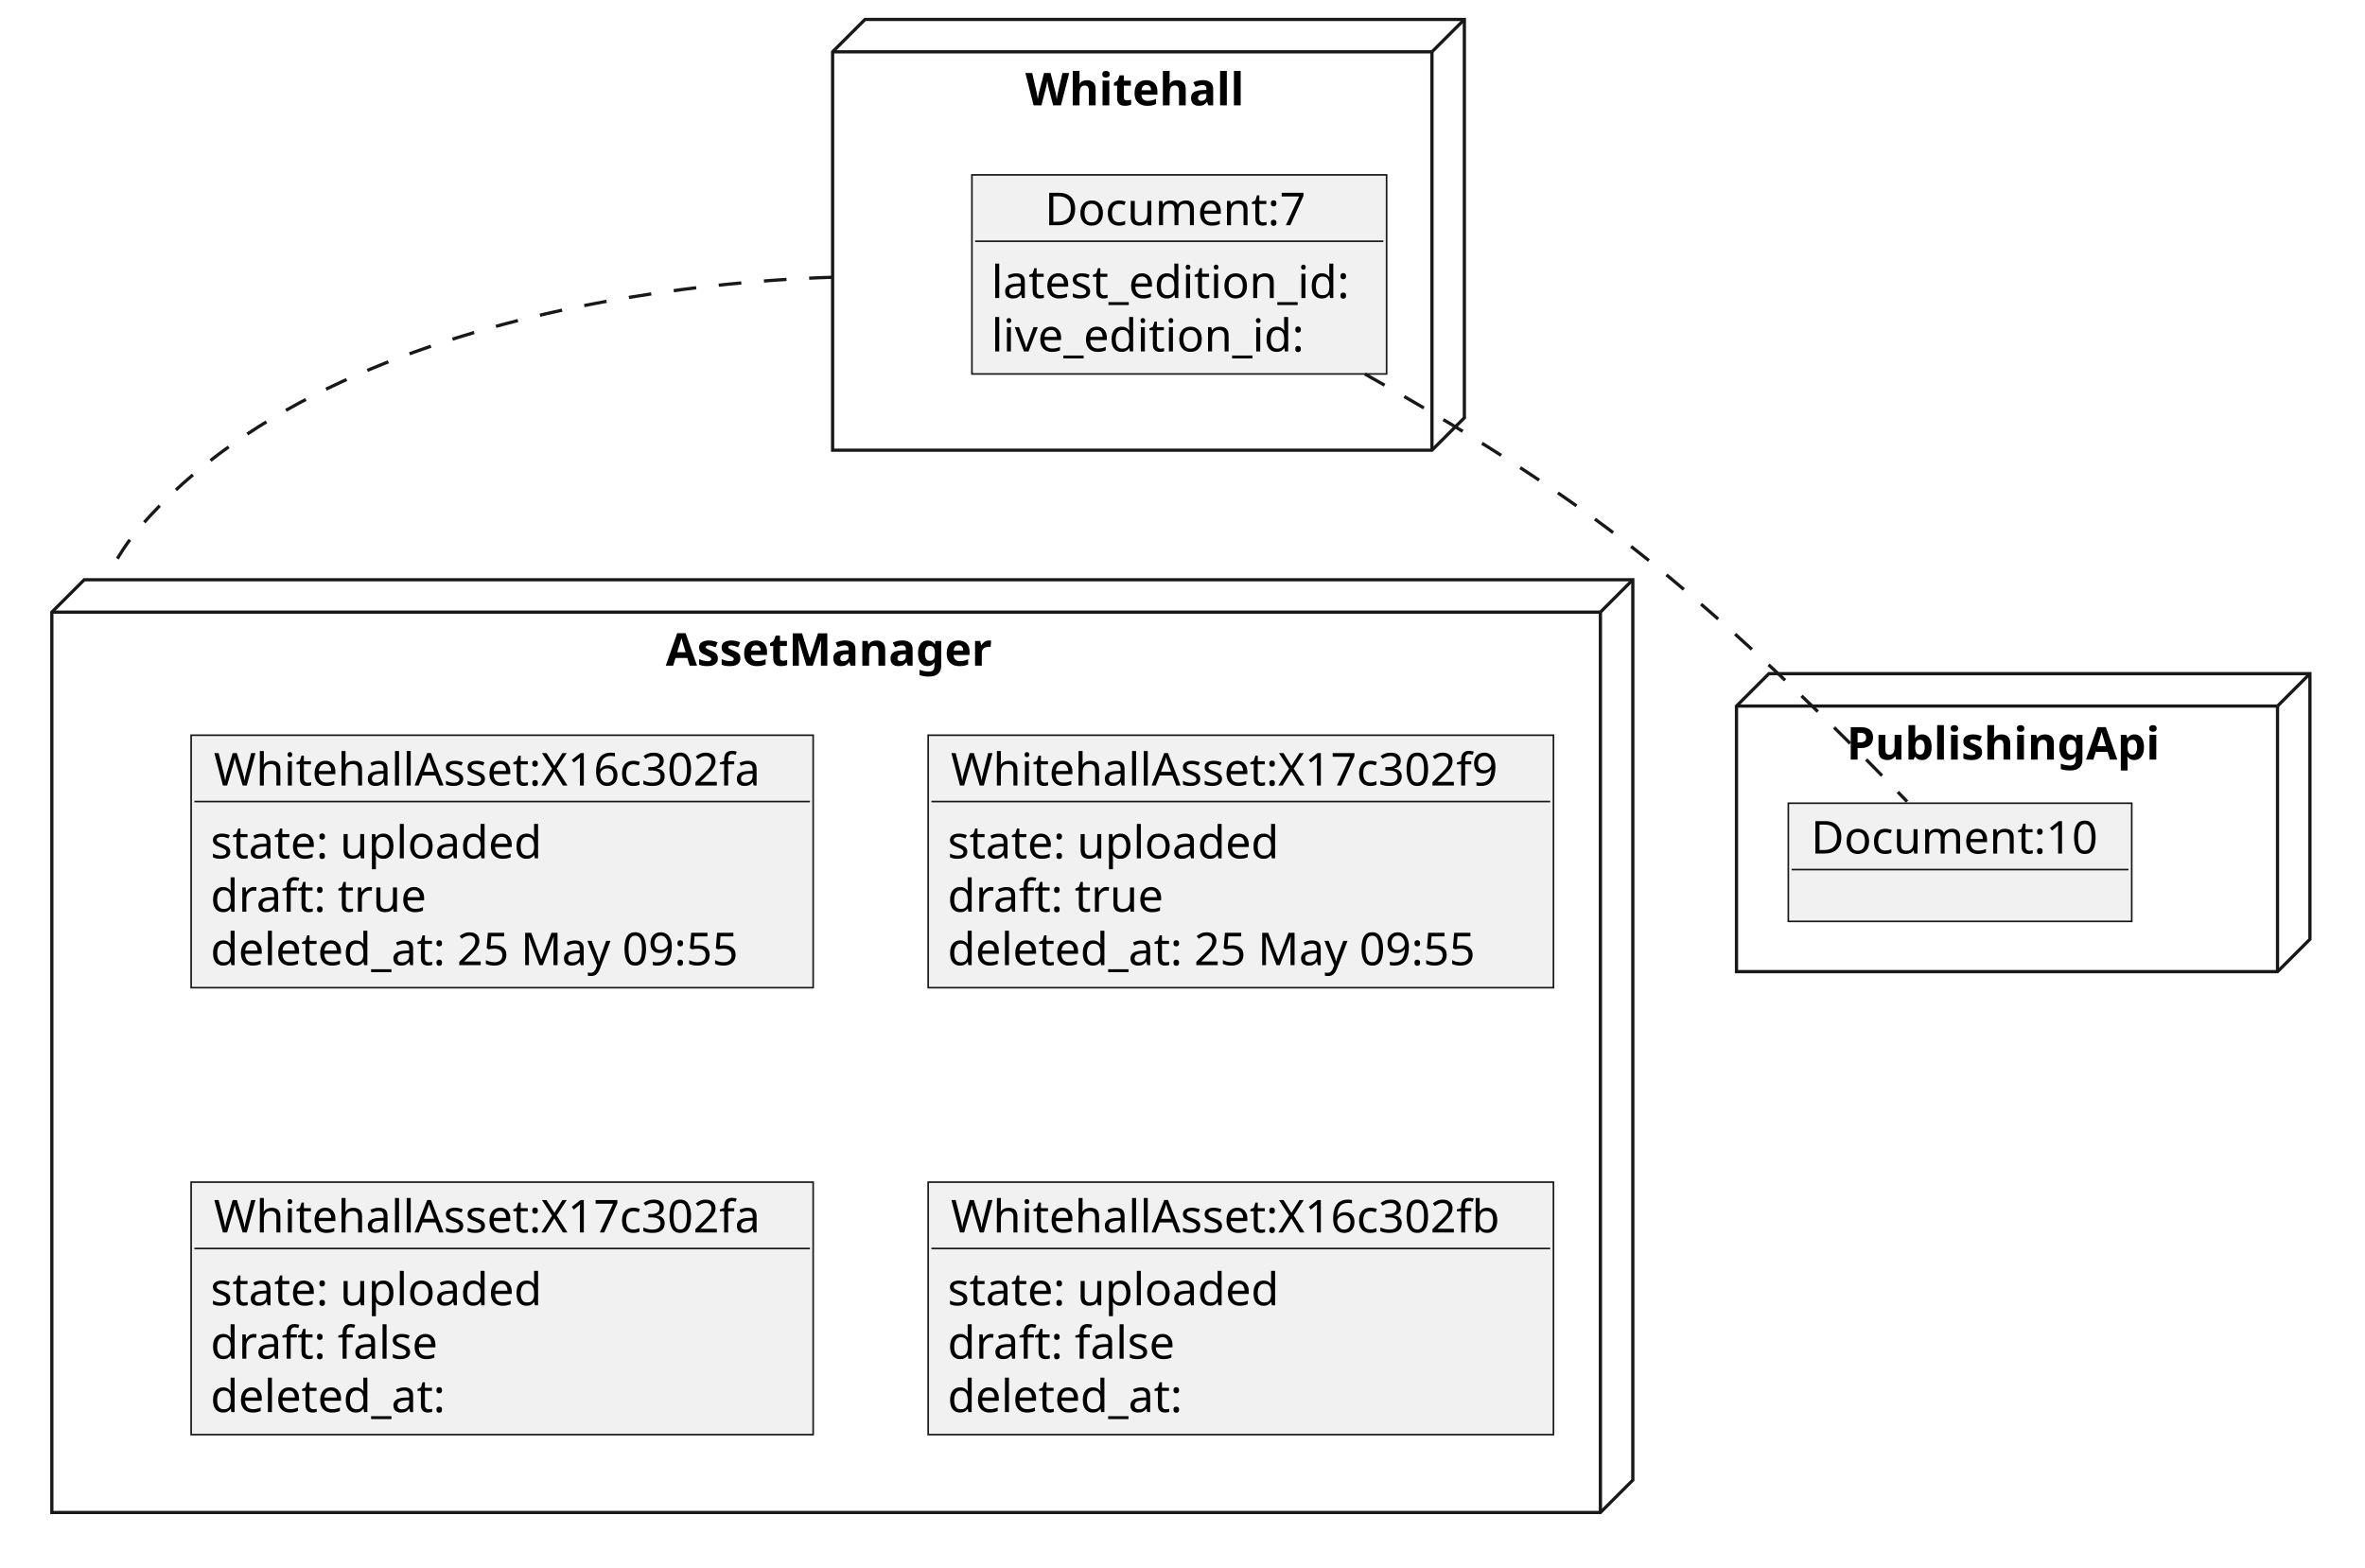
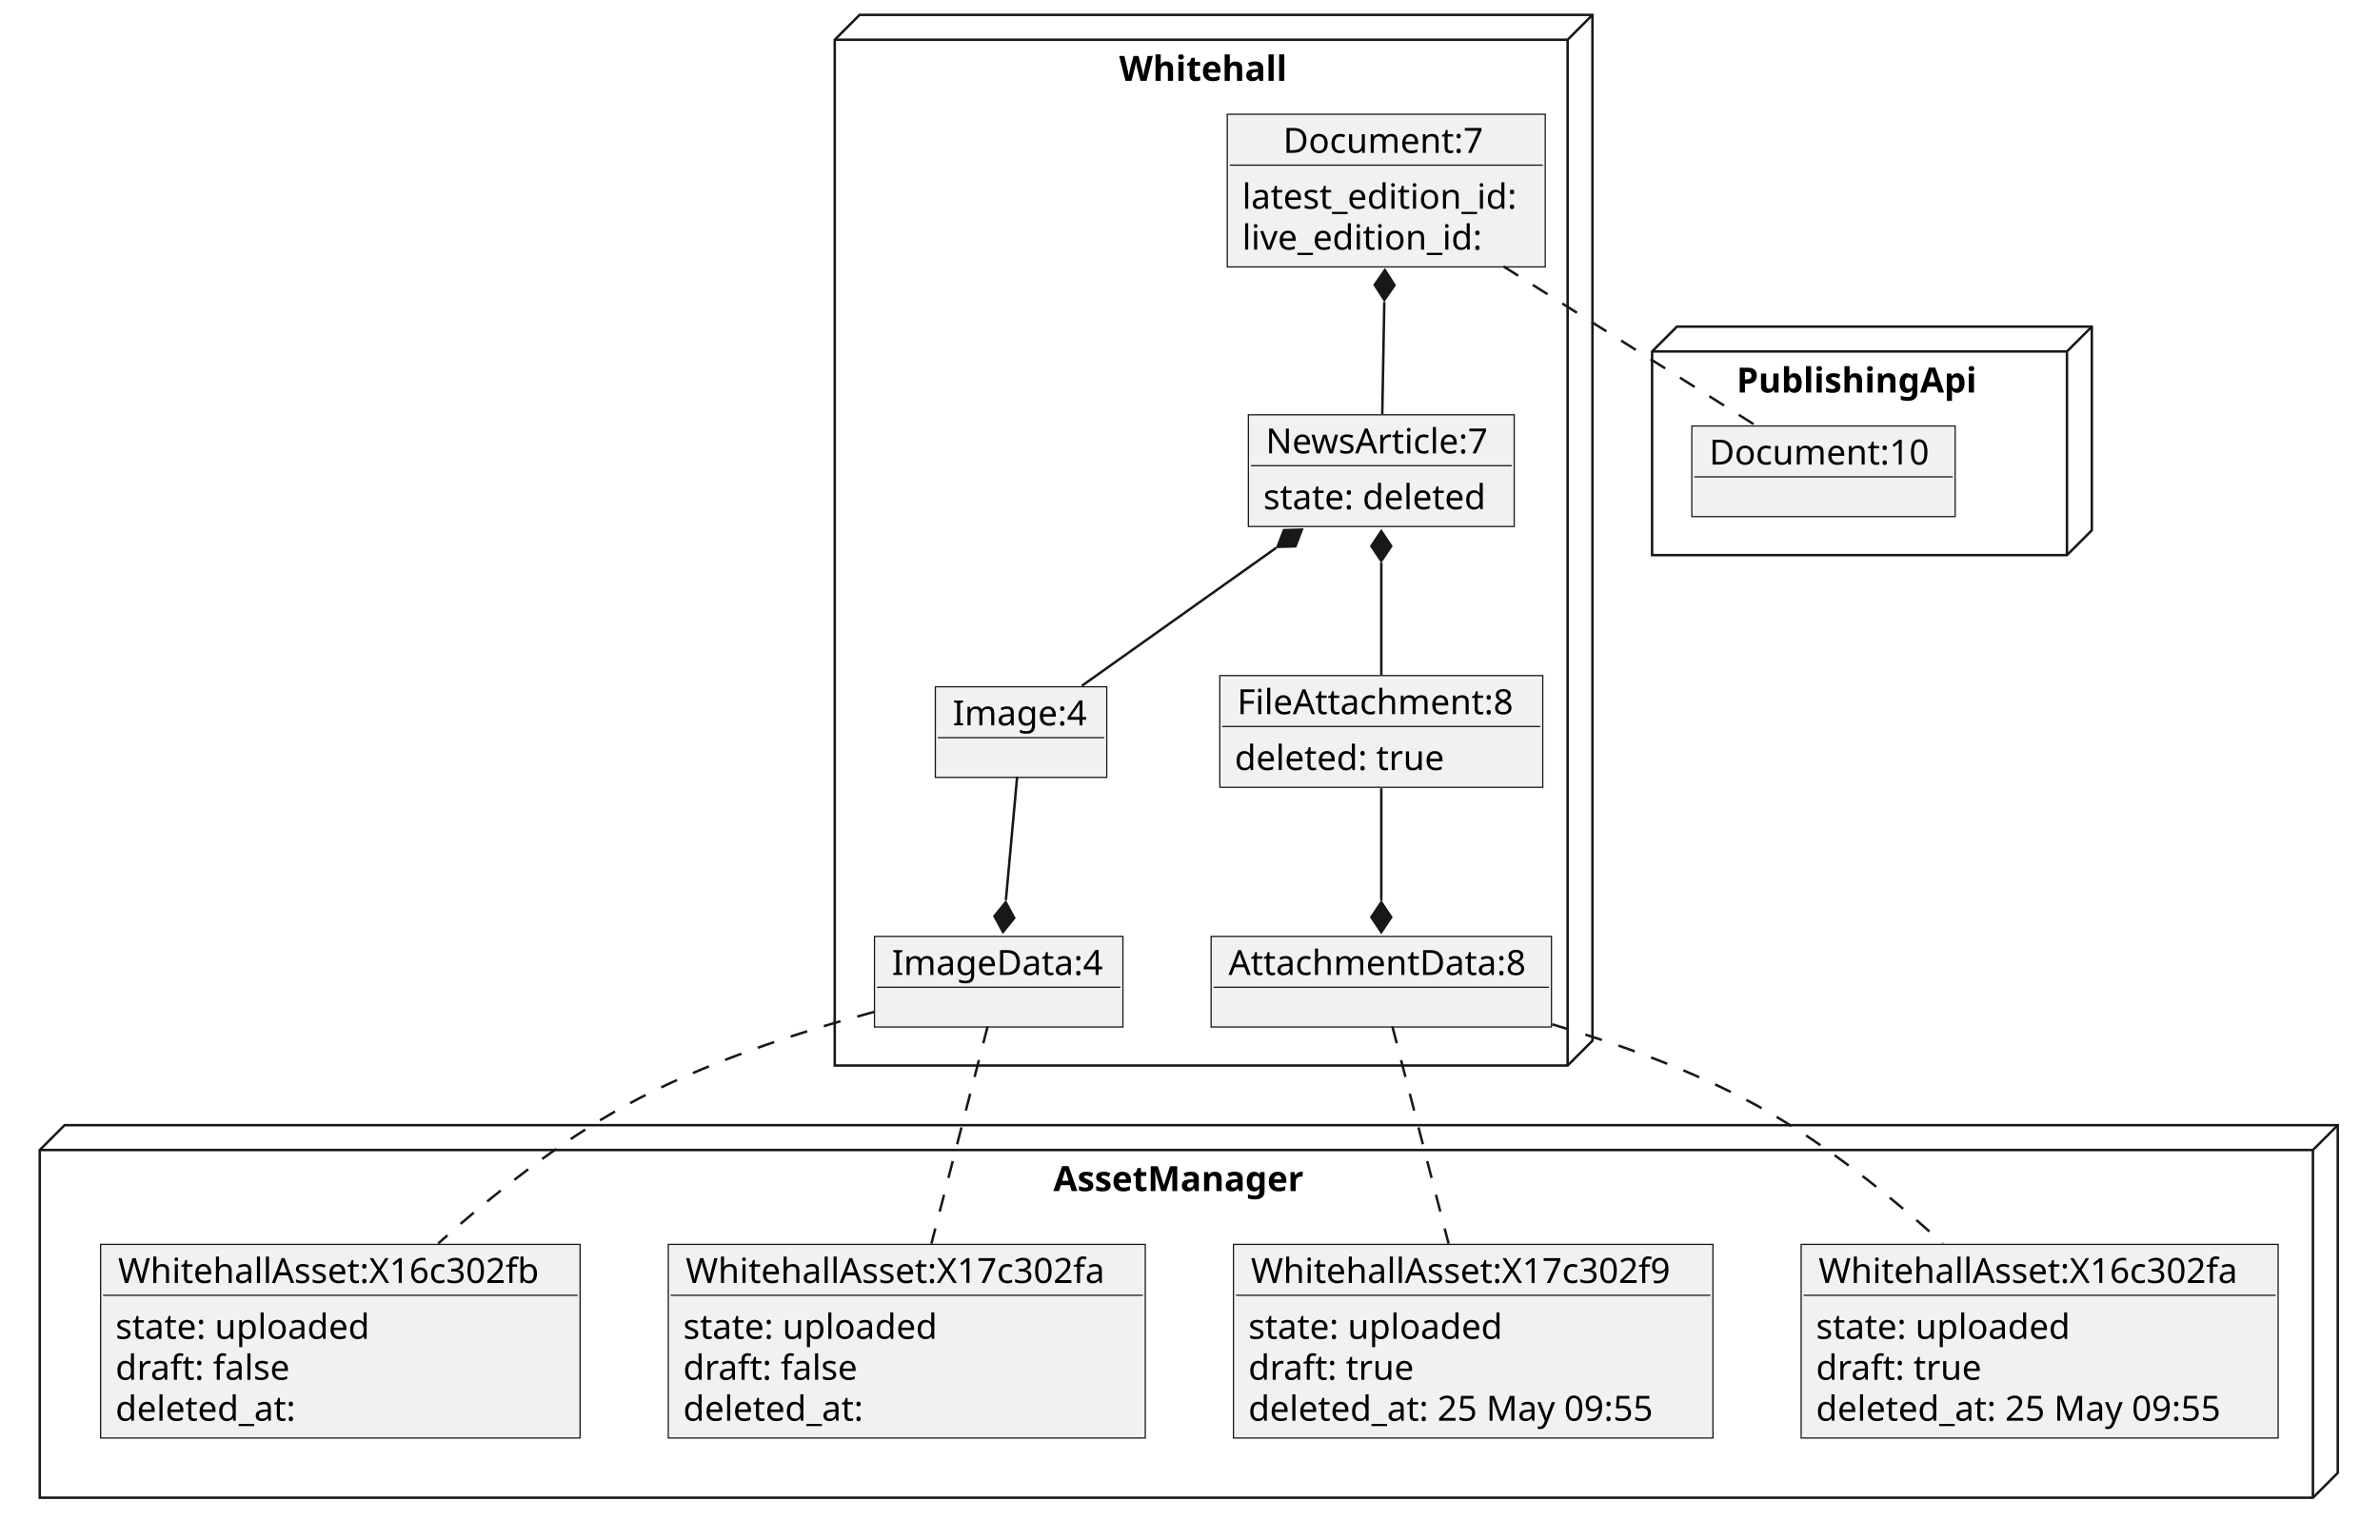
- <svg xmlns="http://www.w3.org/2000/svg" contentStyleType="text/css" height="484px" preserveAspectRatio="none" style="width:730px;height:484px;background:#FFFFFF;" version="1.1" viewBox="0 0 730 484" width="730px" zoomAndPan="magnify">
+ <svg xmlns="http://www.w3.org/2000/svg" contentStyleType="text/css" height="620px" preserveAspectRatio="none" style="width:958px;height:620px;background:#FFFFFF;" version="1.1" viewBox="0 0 958 620" width="958px" zoomAndPan="magnify">
  <defs />
  <g>
    <g id="cluster_Whitehall">
-       <polygon fill="none" points="257,16,267,6,452,6,452,129,442,139,257,139,257,16" style="stroke:#181818;stroke-width:1.0;" />
-       <line style="stroke:#181818;stroke-width:1.0;" x1="442" x2="452" y1="16" y2="6" />
-       <line style="stroke:#181818;stroke-width:1.0;" x1="257" x2="442" y1="16" y2="16" />
-       <line style="stroke:#181818;stroke-width:1.0;" x1="442" x2="442" y1="16" y2="139" />
-       <text fill="#000000" font-family="sans-serif" font-size="14" font-weight="bold" lengthAdjust="spacing" textLength="68" x="316.5" y="32.535">Whitehall</text>
+       <polygon fill="none" points="336,16,346,6,641,6,641,419,631,429,336,429,336,16" style="stroke:#181818;stroke-width:1.0;" />
+       <line style="stroke:#181818;stroke-width:1.0;" x1="631" x2="641" y1="16" y2="6" />
+       <line style="stroke:#181818;stroke-width:1.0;" x1="336" x2="631" y1="16" y2="16" />
+       <line style="stroke:#181818;stroke-width:1.0;" x1="631" x2="631" y1="16" y2="429" />
+       <text fill="#000000" font-family="sans-serif" font-size="14" font-weight="bold" lengthAdjust="spacing" textLength="68" x="450.5" y="32.535">Whitehall</text>
    </g>
    <g id="cluster_PublishingApi">
-       <polygon fill="none" points="536,218,546,208,713,208,713,290,703,300,536,300,536,218" style="stroke:#181818;stroke-width:1.0;" />
-       <line style="stroke:#181818;stroke-width:1.0;" x1="703" x2="713" y1="218" y2="208" />
-       <line style="stroke:#181818;stroke-width:1.0;" x1="536" x2="703" y1="218" y2="218" />
-       <line style="stroke:#181818;stroke-width:1.0;" x1="703" x2="703" y1="218" y2="300" />
-       <text fill="#000000" font-family="sans-serif" font-size="14" font-weight="bold" lengthAdjust="spacing" textLength="101" x="570" y="234.535">PublishingApi</text>
+       <polygon fill="none" points="665,141.5,675,131.5,842,131.5,842,213.5,832,223.5,665,223.5,665,141.5" style="stroke:#181818;stroke-width:1.0;" />
+       <line style="stroke:#181818;stroke-width:1.0;" x1="832" x2="842" y1="141.5" y2="131.5" />
+       <line style="stroke:#181818;stroke-width:1.0;" x1="665" x2="832" y1="141.5" y2="141.5" />
+       <line style="stroke:#181818;stroke-width:1.0;" x1="832" x2="832" y1="141.5" y2="223.5" />
+       <text fill="#000000" font-family="sans-serif" font-size="14" font-weight="bold" lengthAdjust="spacing" textLength="101" x="699" y="158.035">PublishingApi</text>
    </g>
    <g id="cluster_AssetManager">
-       <polygon fill="none" points="16,189,26,179,504,179,504,457,494,467,16,467,16,189" style="stroke:#181818;stroke-width:1.0;" />
-       <line style="stroke:#181818;stroke-width:1.0;" x1="494" x2="504" y1="189" y2="179" />
-       <line style="stroke:#181818;stroke-width:1.0;" x1="16" x2="494" y1="189" y2="189" />
-       <line style="stroke:#181818;stroke-width:1.0;" x1="494" x2="494" y1="189" y2="467" />
-       <text fill="#000000" font-family="sans-serif" font-size="14" font-weight="bold" lengthAdjust="spacing" textLength="101" x="205.5" y="205.535">AssetManager</text>
+       <polygon fill="none" points="16,463,26,453,941,453,941,593,931,603,16,603,16,463" style="stroke:#181818;stroke-width:1.0;" />
+       <line style="stroke:#181818;stroke-width:1.0;" x1="931" x2="941" y1="463" y2="453" />
+       <line style="stroke:#181818;stroke-width:1.0;" x1="16" x2="931" y1="463" y2="463" />
+       <line style="stroke:#181818;stroke-width:1.0;" x1="931" x2="931" y1="463" y2="603" />
+       <text fill="#000000" font-family="sans-serif" font-size="14" font-weight="bold" lengthAdjust="spacing" textLength="101" x="424" y="479.535">AssetManager</text>
    </g>
    <g id="elem_Document_7">
-       <rect fill="#F1F1F1" height="61.465" style="stroke:#181818;stroke-width:0.5;" width="128" x="300" y="54" />
-       <text fill="#000000" font-family="sans-serif" font-size="14" lengthAdjust="spacing" textLength="83" x="322.5" y="69.535">Document:7</text>
-       <line style="stroke:#181818;stroke-width:0.5;" x1="301" x2="427" y1="74.488" y2="74.488" />
-       <text fill="#000000" font-family="sans-serif" font-size="14" lengthAdjust="spacing" textLength="116" x="306" y="92.023">latest_edition_id:</text>
-       <text fill="#000000" font-family="sans-serif" font-size="14" lengthAdjust="spacing" textLength="102" x="306" y="108.512">live_edition_id:</text>
+       <rect fill="#F1F1F1" height="61.465" style="stroke:#181818;stroke-width:0.5;" width="128" x="494" y="46" />
+       <text fill="#000000" font-family="sans-serif" font-size="14" lengthAdjust="spacing" textLength="83" x="516.5" y="61.535">Document:7</text>
+       <line style="stroke:#181818;stroke-width:0.5;" x1="495" x2="621" y1="66.488" y2="66.488" />
+       <text fill="#000000" font-family="sans-serif" font-size="14" lengthAdjust="spacing" textLength="116" x="500" y="84.023">latest_edition_id:</text>
+       <text fill="#000000" font-family="sans-serif" font-size="14" lengthAdjust="spacing" textLength="102" x="500" y="100.512">live_edition_id:</text>
+     </g>
+     <g id="elem_NewsArticle_7">
+       <rect fill="#F1F1F1" height="44.977" style="stroke:#181818;stroke-width:0.5;" width="107" x="502.5" y="167" />
+       <text fill="#000000" font-family="sans-serif" font-size="14" lengthAdjust="spacing" textLength="93" x="509.5" y="182.535">NewsArticle:7</text>
+       <line style="stroke:#181818;stroke-width:0.5;" x1="503.5" x2="608.5" y1="187.488" y2="187.488" />
+       <text fill="#000000" font-family="sans-serif" font-size="14" lengthAdjust="spacing" textLength="92" x="508.5" y="205.023">state: deleted</text>
+     </g>
+     <g id="elem_FileAttachment_8">
+       <rect fill="#F1F1F1" height="44.977" style="stroke:#181818;stroke-width:0.5;" width="130" x="491" y="272" />
+       <text fill="#000000" font-family="sans-serif" font-size="14" lengthAdjust="spacing" textLength="116" x="498" y="287.535">FileAttachment:8</text>
+       <line style="stroke:#181818;stroke-width:0.5;" x1="492" x2="620" y1="292.488" y2="292.488" />
+       <text fill="#000000" font-family="sans-serif" font-size="14" lengthAdjust="spacing" textLength="87" x="497" y="310.023">deleted: true</text>
+     </g>
+     <g id="elem_Image_4">
+       <rect fill="#F1F1F1" height="36.488" style="stroke:#181818;stroke-width:0.5;" width="69" x="376.5" y="276.5" />
+       <text fill="#000000" font-family="sans-serif" font-size="14" lengthAdjust="spacing" textLength="55" x="383.5" y="292.035">Image:4</text>
+       <line style="stroke:#181818;stroke-width:0.5;" x1="377.5" x2="444.5" y1="296.988" y2="296.988" />
+     </g>
+     <g id="elem_AttachmentData_8">
+       <rect fill="#F1F1F1" height="36.488" style="stroke:#181818;stroke-width:0.5;" width="137" x="487.5" y="377" />
+       <text fill="#000000" font-family="sans-serif" font-size="14" lengthAdjust="spacing" textLength="123" x="494.5" y="392.535">AttachmentData:8</text>
+       <line style="stroke:#181818;stroke-width:0.5;" x1="488.5" x2="623.5" y1="397.488" y2="397.488" />
+     </g>
+     <g id="elem_ImageData_4">
+       <rect fill="#F1F1F1" height="36.488" style="stroke:#181818;stroke-width:0.5;" width="100" x="352" y="377" />
+       <text fill="#000000" font-family="sans-serif" font-size="14" lengthAdjust="spacing" textLength="86" x="359" y="392.535">ImageData:4</text>
+       <line style="stroke:#181818;stroke-width:0.5;" x1="353" x2="451" y1="397.488" y2="397.488" />
    </g>
    <g id="elem_pubapi_Document_10">
-       <rect fill="#F1F1F1" height="36.488" style="stroke:#181818;stroke-width:0.5;" width="106" x="552" y="248" />
-       <text fill="#000000" font-family="sans-serif" font-size="14" lengthAdjust="spacing" textLength="92" x="559" y="263.535">Document:10</text>
-       <line style="stroke:#181818;stroke-width:0.5;" x1="553" x2="657" y1="268.488" y2="268.488" />
+       <rect fill="#F1F1F1" height="36.488" style="stroke:#181818;stroke-width:0.5;" width="106" x="681" y="171.5" />
+       <text fill="#000000" font-family="sans-serif" font-size="14" lengthAdjust="spacing" textLength="92" x="688" y="187.035">Document:10</text>
+       <line style="stroke:#181818;stroke-width:0.5;" x1="682" x2="786" y1="191.988" y2="191.988" />
    </g>
    <g id="elem_am_WhitehallAsset_X16c302fa">
-       <rect fill="#F1F1F1" height="77.953" style="stroke:#181818;stroke-width:0.5;" width="192" x="59" y="227" />
-       <text fill="#000000" font-family="sans-serif" font-size="14" lengthAdjust="spacing" textLength="178" x="66" y="242.535">WhitehallAsset:X16c302fa</text>
-       <line style="stroke:#181818;stroke-width:0.5;" x1="60" x2="250" y1="247.488" y2="247.488" />
-       <text fill="#000000" font-family="sans-serif" font-size="14" lengthAdjust="spacing" textLength="106" x="65" y="265.023">state: uploaded</text>
-       <text fill="#000000" font-family="sans-serif" font-size="14" lengthAdjust="spacing" textLength="69" x="65" y="281.512">draft: true</text>
-       <text fill="#000000" font-family="sans-serif" font-size="14" lengthAdjust="spacing" textLength="172" x="65" y="298">deleted_at: 25 May 09:55</text>
+       <rect fill="#F1F1F1" height="77.953" style="stroke:#181818;stroke-width:0.5;" width="192" x="725" y="501" />
+       <text fill="#000000" font-family="sans-serif" font-size="14" lengthAdjust="spacing" textLength="178" x="732" y="516.535">WhitehallAsset:X16c302fa</text>
+       <line style="stroke:#181818;stroke-width:0.5;" x1="726" x2="916" y1="521.488" y2="521.488" />
+       <text fill="#000000" font-family="sans-serif" font-size="14" lengthAdjust="spacing" textLength="106" x="731" y="539.023">state: uploaded</text>
+       <text fill="#000000" font-family="sans-serif" font-size="14" lengthAdjust="spacing" textLength="69" x="731" y="555.512">draft: true</text>
+       <text fill="#000000" font-family="sans-serif" font-size="14" lengthAdjust="spacing" textLength="172" x="731" y="572">deleted_at: 25 May 09:55</text>
    </g>
    <g id="elem_am_WhitehallAsset_X17c302f9">
-       <rect fill="#F1F1F1" height="77.953" style="stroke:#181818;stroke-width:0.5;" width="193" x="286.5" y="227" />
-       <text fill="#000000" font-family="sans-serif" font-size="14" lengthAdjust="spacing" textLength="179" x="293.5" y="242.535">WhitehallAsset:X17c302f9</text>
-       <line style="stroke:#181818;stroke-width:0.5;" x1="287.5" x2="478.5" y1="247.488" y2="247.488" />
-       <text fill="#000000" font-family="sans-serif" font-size="14" lengthAdjust="spacing" textLength="106" x="292.5" y="265.023">state: uploaded</text>
-       <text fill="#000000" font-family="sans-serif" font-size="14" lengthAdjust="spacing" textLength="69" x="292.5" y="281.512">draft: true</text>
-       <text fill="#000000" font-family="sans-serif" font-size="14" lengthAdjust="spacing" textLength="172" x="292.5" y="298">deleted_at: 25 May 09:55</text>
+       <rect fill="#F1F1F1" height="77.953" style="stroke:#181818;stroke-width:0.5;" width="193" x="496.5" y="501" />
+       <text fill="#000000" font-family="sans-serif" font-size="14" lengthAdjust="spacing" textLength="179" x="503.5" y="516.535">WhitehallAsset:X17c302f9</text>
+       <line style="stroke:#181818;stroke-width:0.5;" x1="497.5" x2="688.5" y1="521.488" y2="521.488" />
+       <text fill="#000000" font-family="sans-serif" font-size="14" lengthAdjust="spacing" textLength="106" x="502.5" y="539.023">state: uploaded</text>
+       <text fill="#000000" font-family="sans-serif" font-size="14" lengthAdjust="spacing" textLength="69" x="502.5" y="555.512">draft: true</text>
+       <text fill="#000000" font-family="sans-serif" font-size="14" lengthAdjust="spacing" textLength="172" x="502.5" y="572">deleted_at: 25 May 09:55</text>
    </g>
    <g id="elem_am_WhitehallAsset_X17c302fa">
-       <rect fill="#F1F1F1" height="77.953" style="stroke:#181818;stroke-width:0.5;" width="192" x="59" y="365" />
-       <text fill="#000000" font-family="sans-serif" font-size="14" lengthAdjust="spacing" textLength="178" x="66" y="380.535">WhitehallAsset:X17c302fa</text>
-       <line style="stroke:#181818;stroke-width:0.5;" x1="60" x2="250" y1="385.488" y2="385.488" />
-       <text fill="#000000" font-family="sans-serif" font-size="14" lengthAdjust="spacing" textLength="106" x="65" y="403.023">state: uploaded</text>
-       <text fill="#000000" font-family="sans-serif" font-size="14" lengthAdjust="spacing" textLength="73" x="65" y="419.512">draft: false</text>
-       <text fill="#000000" font-family="sans-serif" font-size="14" lengthAdjust="spacing" textLength="75" x="65" y="436">deleted_at:</text>
+       <rect fill="#F1F1F1" height="77.953" style="stroke:#181818;stroke-width:0.5;" width="192" x="269" y="501" />
+       <text fill="#000000" font-family="sans-serif" font-size="14" lengthAdjust="spacing" textLength="178" x="276" y="516.535">WhitehallAsset:X17c302fa</text>
+       <line style="stroke:#181818;stroke-width:0.5;" x1="270" x2="460" y1="521.488" y2="521.488" />
+       <text fill="#000000" font-family="sans-serif" font-size="14" lengthAdjust="spacing" textLength="106" x="275" y="539.023">state: uploaded</text>
+       <text fill="#000000" font-family="sans-serif" font-size="14" lengthAdjust="spacing" textLength="73" x="275" y="555.512">draft: false</text>
+       <text fill="#000000" font-family="sans-serif" font-size="14" lengthAdjust="spacing" textLength="75" x="275" y="572">deleted_at:</text>
    </g>
    <g id="elem_am_WhitehallAsset_X16c302fb">
-       <rect fill="#F1F1F1" height="77.953" style="stroke:#181818;stroke-width:0.5;" width="193" x="286.5" y="365" />
-       <text fill="#000000" font-family="sans-serif" font-size="14" lengthAdjust="spacing" textLength="179" x="293.5" y="380.535">WhitehallAsset:X16c302fb</text>
-       <line style="stroke:#181818;stroke-width:0.5;" x1="287.5" x2="478.5" y1="385.488" y2="385.488" />
-       <text fill="#000000" font-family="sans-serif" font-size="14" lengthAdjust="spacing" textLength="106" x="292.5" y="403.023">state: uploaded</text>
-       <text fill="#000000" font-family="sans-serif" font-size="14" lengthAdjust="spacing" textLength="73" x="292.5" y="419.512">draft: false</text>
-       <text fill="#000000" font-family="sans-serif" font-size="14" lengthAdjust="spacing" textLength="75" x="292.5" y="436">deleted_at:</text>
+       <rect fill="#F1F1F1" height="77.953" style="stroke:#181818;stroke-width:0.5;" width="193" x="40.5" y="501" />
+       <text fill="#000000" font-family="sans-serif" font-size="14" lengthAdjust="spacing" textLength="179" x="47.5" y="516.535">WhitehallAsset:X16c302fb</text>
+       <line style="stroke:#181818;stroke-width:0.5;" x1="41.5" x2="232.5" y1="521.488" y2="521.488" />
+       <text fill="#000000" font-family="sans-serif" font-size="14" lengthAdjust="spacing" textLength="106" x="46.5" y="539.023">state: uploaded</text>
+       <text fill="#000000" font-family="sans-serif" font-size="14" lengthAdjust="spacing" textLength="73" x="46.5" y="555.512">draft: false</text>
+       <text fill="#000000" font-family="sans-serif" font-size="14" lengthAdjust="spacing" textLength="75" x="46.5" y="572">deleted_at:</text>
+     </g>
+     <g id="link_Document_7_NewsArticle_7">
+       <path codeLine="11" d="M557.21,121.59 C556.93,137.12 556.62,153.9 556.39,166.77 " fill="none" id="Document_7-backto-NewsArticle_7" style="stroke:#181818;stroke-width:1.0;" />
+       <polygon fill="#181818" points="557.44,108.76,553.335,114.689,557.229,120.758,561.334,114.829,557.44,108.76" style="stroke:#181818;stroke-width:1.0;" />
+     </g>
+     <g id="link_NewsArticle_7_FileAttachment_8">
+       <path codeLine="15" d="M556,226.53 C556,241.59 556,258.58 556,271.69 " fill="none" id="NewsArticle_7-backto-FileAttachment_8" style="stroke:#181818;stroke-width:1.0;" />
+       <polygon fill="#181818" points="556,213.86,552,219.86,556,225.86,560,219.86,556,213.86" style="stroke:#181818;stroke-width:1.0;" />
+     </g>
+     <g id="link_NewsArticle_7_Image_4">
+       <path codeLine="18" d="M513.69,220.56 C488.27,238.62 456.81,260.96 435.46,276.12 " fill="none" id="NewsArticle_7-backto-Image_4" style="stroke:#181818;stroke-width:1.0;" />
+       <polygon fill="#181818" points="524.02,213.22,516.812,213.433,514.236,220.169,521.444,219.956,524.02,213.22" style="stroke:#181818;stroke-width:1.0;" />
+     </g>
+     <g id="link_FileAttachment_8_AttachmentData_8">
+       <path codeLine="22" d="M556,317.36 C556,330.65 556,347.85 556,362.58 " fill="none" id="FileAttachment_8-to-AttachmentData_8" style="stroke:#181818;stroke-width:1.0;" />
+       <polygon fill="#181818" points="556,375.27,560,369.27,556,363.27,552,369.27,556,375.27" style="stroke:#181818;stroke-width:1.0;" />
+     </g>
+     <g id="link_Image_4_ImageData_4">
+       <path codeLine="25" d="M409.43,312.66 C408.18,326.34 406.4,345.89 404.89,362.39 " fill="none" id="Image_4-to-ImageData_4" style="stroke:#181818;stroke-width:1.0;" />
+       <polygon fill="#181818" points="403.72,375.2,408.251,369.59,404.815,363.25,400.284,368.86,403.72,375.2" style="stroke:#181818;stroke-width:1.0;" />
    </g>
    <g id="link_Document_7_pubapi_Document_10">
-       <path codeLine="43" d="M421.3,115.48 C445.17,128.89 472.69,145.59 496,163 C531.51,189.52 568.21,226.12 588.67,247.5 " fill="none" id="Document_7-pubapi_Document_10" style="stroke:#181818;stroke-width:1.0;stroke-dasharray:7.0,7.0;" />
+       <path codeLine="67" d="M605.16,107.25 C637.54,127.67 679.4,154.07 706.47,171.14 " fill="none" id="Document_7-pubapi_Document_10" style="stroke:#181818;stroke-width:1.0;stroke-dasharray:7.0,7.0;" />
    </g>
-     <g id="link_Whitehall_AssetManager">
-       <path codeLine="44" d="M256.761,85.617 C252.075,85.752 245.563,86.034 237.67,86.617 C221.884,87.783 200.577,90.154 177.322,94.966 C130.812,104.59 76.51,123.975 43,163 C39.304,167.305 36.229,172.095 33.68,177.185 C33.52,177.503 33.363,177.822 33.208,178.143 C33.13,178.303 33.053,178.464 32.977,178.624 " fill="none" id="Whitehall-AssetManager" style="stroke:#181818;stroke-width:1.0;stroke-dasharray:7.0,7.0;" />
+     <g id="link_ImageData_4_am_WhitehallAsset_X17c302fa">
+       <path codeLine="68" d="M397.54,413.25 C391.96,434.79 382.26,472.27 374.9,500.73 " fill="none" id="ImageData_4-am_WhitehallAsset_X17c302fa" style="stroke:#181818;stroke-width:1.0;stroke-dasharray:7.0,7.0;" />
+     </g>
+     <g id="link_ImageData_4_am_WhitehallAsset_X16c302fb">
+       <path codeLine="69" d="M351.81,407.41 C321.73,415.45 283.37,427.84 252,445 C224.63,459.97 197.44,481.79 176.37,500.64 " fill="none" id="ImageData_4-am_WhitehallAsset_X16c302fb" style="stroke:#181818;stroke-width:1.0;stroke-dasharray:7.0,7.0;" />
+     </g>
+     <g id="link_AttachmentData_8_am_WhitehallAsset_X16c302fa">
+       <path codeLine="70" d="M624.77,412.4 C651.38,420.24 681.51,431.02 707,445 C734.21,459.93 761.17,481.74 782.03,500.6 " fill="none" id="AttachmentData_8-am_WhitehallAsset_X16c302fa" style="stroke:#181818;stroke-width:1.0;stroke-dasharray:7.0,7.0;" />
+     </g>
+     <g id="link_AttachmentData_8_am_WhitehallAsset_X17c302f9">
+       <path codeLine="71" d="M560.46,413.25 C566.04,434.79 575.74,472.27 583.1,500.73 " fill="none" id="AttachmentData_8-am_WhitehallAsset_X17c302f9" style="stroke:#181818;stroke-width:1.0;stroke-dasharray:7.0,7.0;" />
    </g>
  </g>
</svg>
